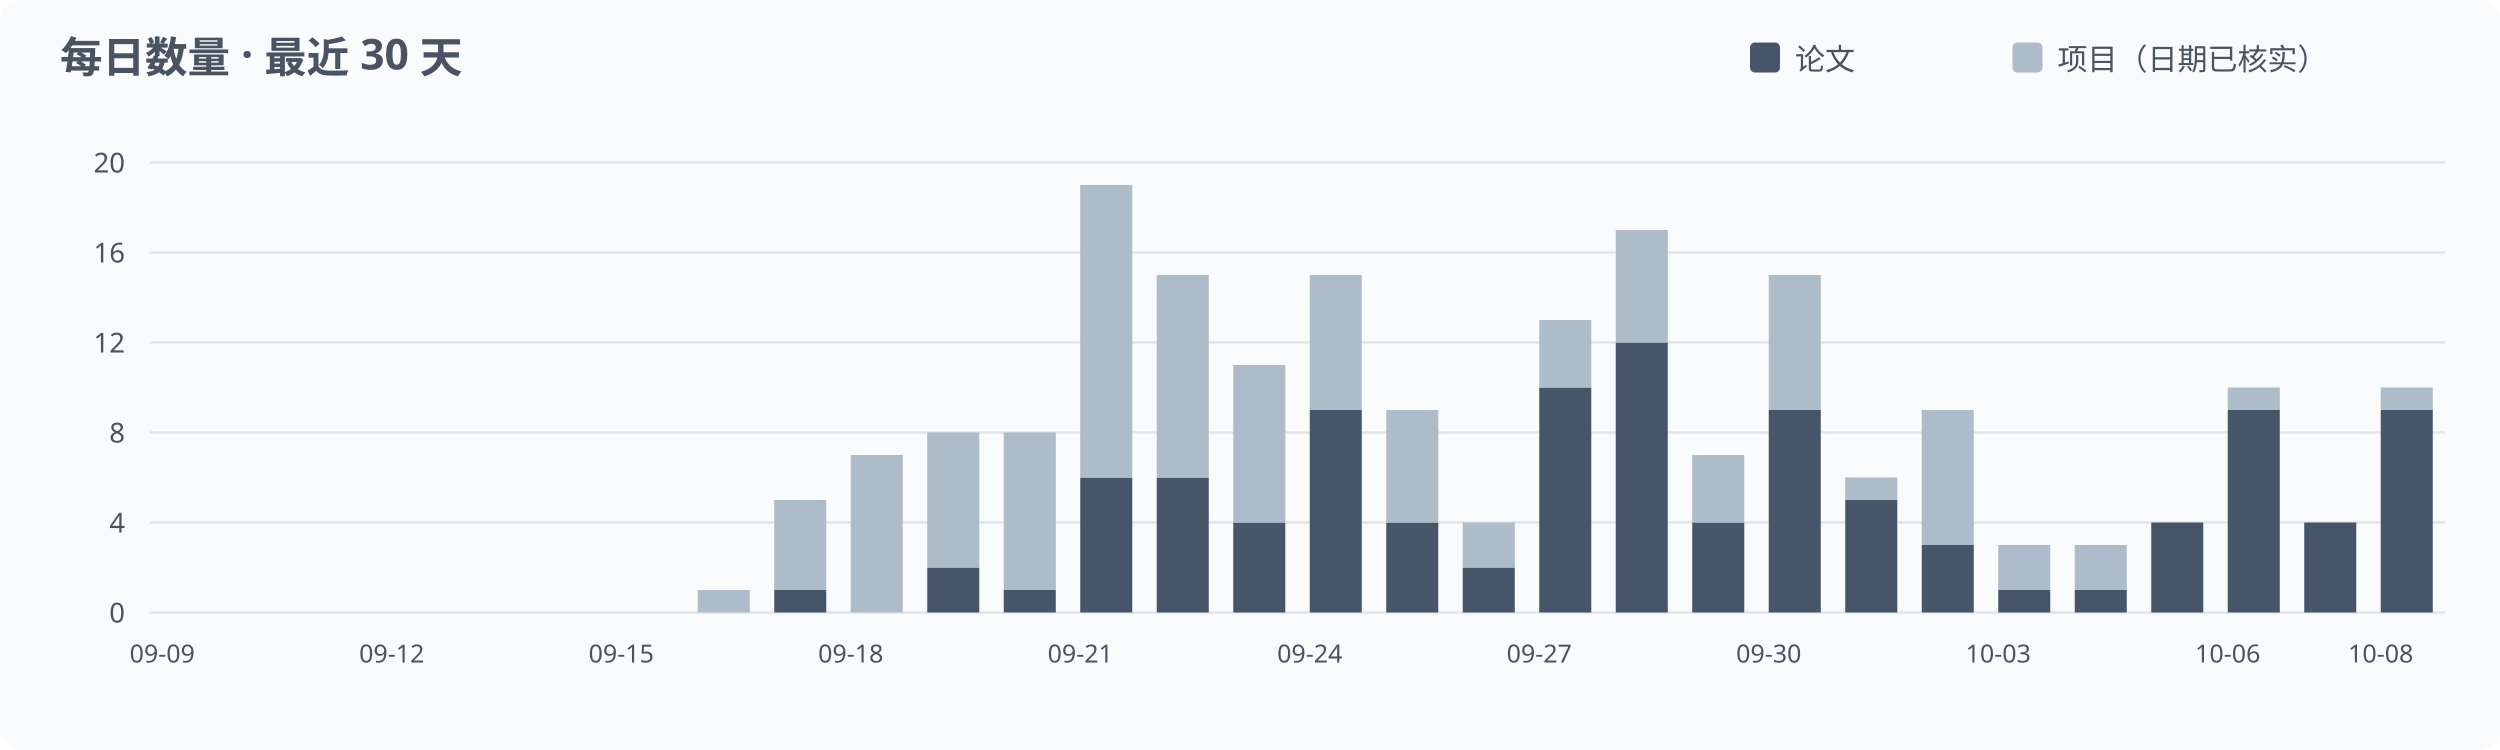
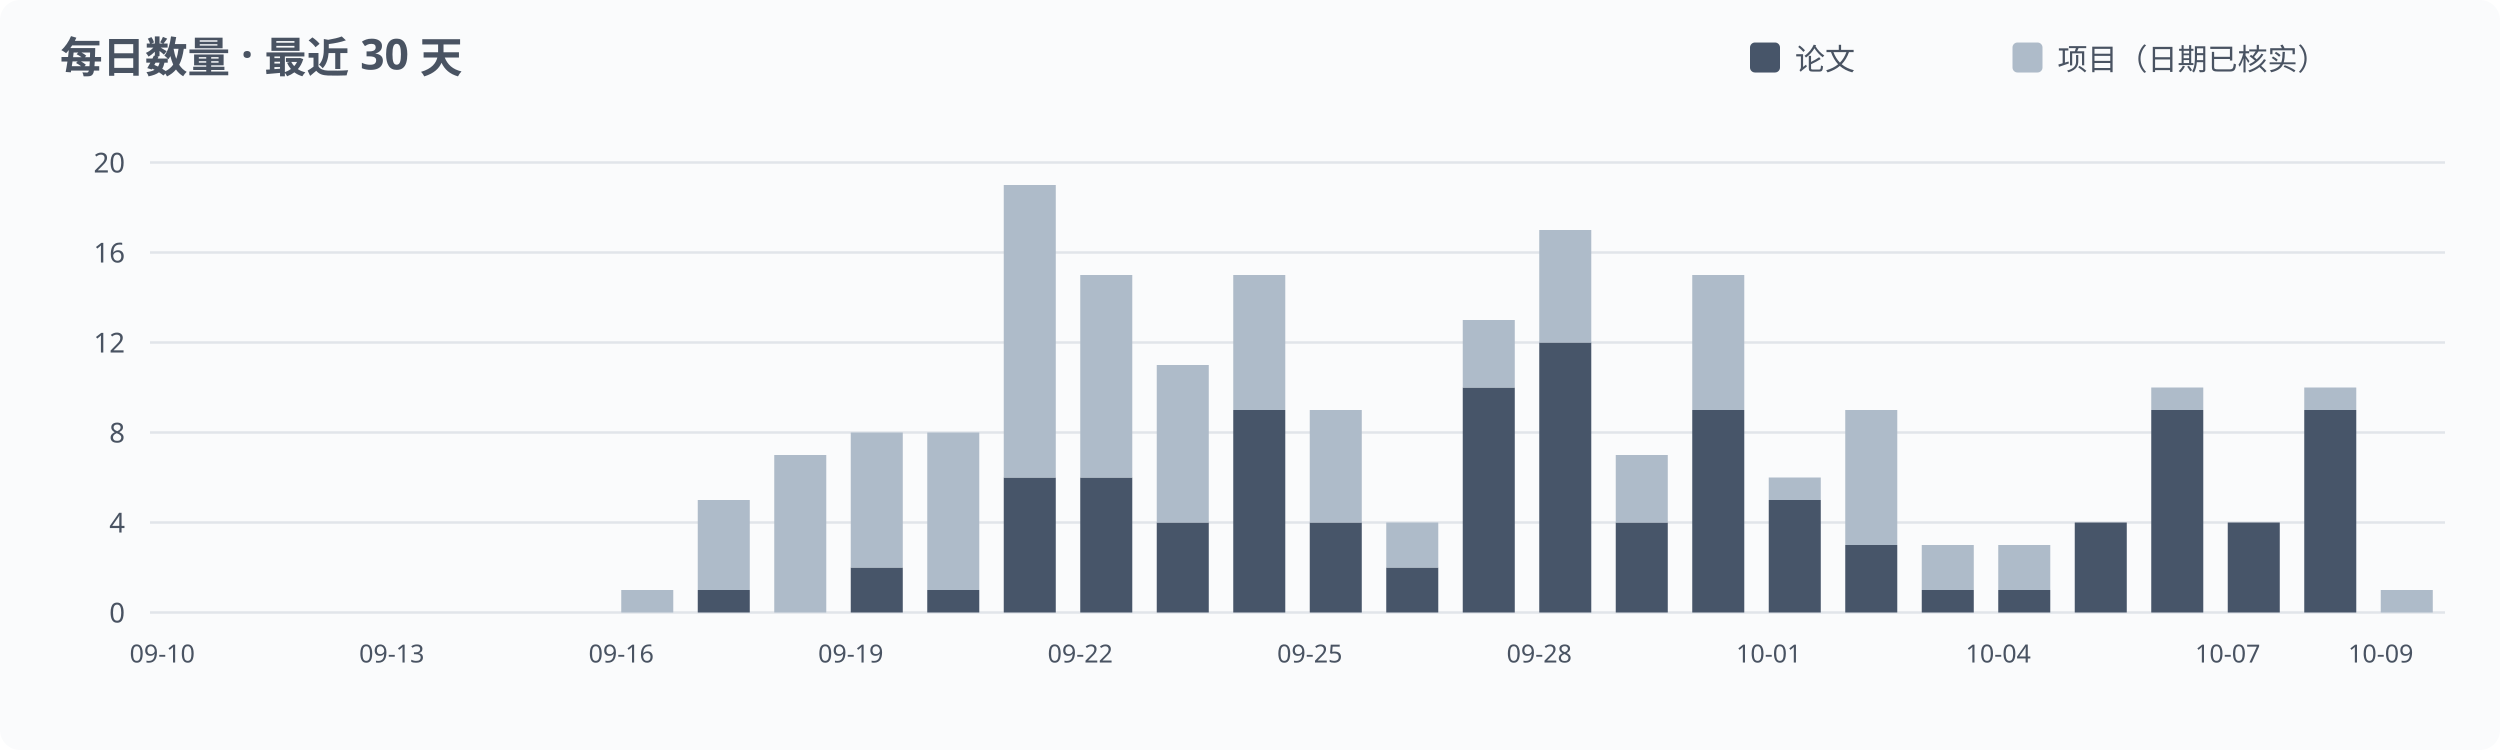
<svg xmlns="http://www.w3.org/2000/svg" width="1000" height="300" viewBox="0 0 1000 300" role="img" aria-labelledby="title desc">
  <rect width="100%" height="100%" rx="8" fill="#fafbfc" />
  <g font-family="system-ui,sans-serif" fill="#495362">
    <text x="24" y="29" font-size="17" font-weight="600">每日数量 · 最近 30 天</text>
    <rect x="700" y="17" width="12" height="12" rx="2" fill="#475569" />
    <text x="718" y="28" font-size="12">论文</text>
    <rect x="805" y="17" width="12" height="12" rx="2" fill="#aebbc9" />
    <text x="823" y="28" font-size="12">项目（日期已核实）</text>
    <path d="M60 245.0H978" stroke="#e1e5ea" />
    <text x="50" y="249.0" text-anchor="end" font-size="11">0</text>
    <path d="M60 209.0H978" stroke="#e1e5ea" />
    <text x="50" y="213.0" text-anchor="end" font-size="11">4</text>
    <path d="M60 173.0H978" stroke="#e1e5ea" />
    <text x="50" y="177.0" text-anchor="end" font-size="11">8</text>
    <path d="M60 137.0H978" stroke="#e1e5ea" />
    <text x="50" y="141.0" text-anchor="end" font-size="11">12</text>
    <path d="M60 101.0H978" stroke="#e1e5ea" />
    <text x="50" y="105.0" text-anchor="end" font-size="11">16</text>
    <path d="M60 65.0H978" stroke="#e1e5ea" />
    <text x="50" y="69.0" text-anchor="end" font-size="11">20</text>
    <rect x="64.90" y="245.00" width="20.81" height="0.00" fill="#475569" />
    <rect x="64.90" y="245.00" width="20.81" height="0.00" fill="#aebbc9" />
-     <text x="64.90" y="265" text-anchor="middle" font-size="10">09-09</text>
+     <text x="64.90" y="265" text-anchor="middle" font-size="10">09-10</text>
    <rect x="95.50" y="245.00" width="20.81" height="0.00" fill="#475569" />
    <rect x="95.50" y="245.00" width="20.81" height="0.00" fill="#aebbc9" />
    <rect x="126.10" y="245.00" width="20.81" height="0.00" fill="#475569" />
    <rect x="126.10" y="245.00" width="20.81" height="0.00" fill="#aebbc9" />
    <rect x="156.70" y="245.00" width="20.81" height="0.00" fill="#475569" />
    <rect x="156.70" y="245.00" width="20.81" height="0.00" fill="#aebbc9" />
-     <text x="156.70" y="265" text-anchor="middle" font-size="10">09-12</text>
+     <text x="156.70" y="265" text-anchor="middle" font-size="10">09-13</text>
    <rect x="187.30" y="245.00" width="20.81" height="0.00" fill="#475569" />
    <rect x="187.30" y="245.00" width="20.81" height="0.00" fill="#aebbc9" />
    <rect x="217.90" y="245.00" width="20.81" height="0.00" fill="#475569" />
    <rect x="217.90" y="245.00" width="20.81" height="0.00" fill="#aebbc9" />
    <rect x="248.50" y="245.00" width="20.81" height="0.00" fill="#475569" />
-     <rect x="248.50" y="245.00" width="20.81" height="0.00" fill="#aebbc9" />
-     <text x="248.50" y="265" text-anchor="middle" font-size="10">09-15</text>
-     <rect x="279.10" y="245.00" width="20.81" height="0.00" fill="#475569" />
-     <rect x="279.10" y="236.00" width="20.81" height="9.00" fill="#aebbc9" />
-     <rect x="309.70" y="236.00" width="20.81" height="9.00" fill="#475569" />
-     <rect x="309.70" y="200.00" width="20.81" height="36.00" fill="#aebbc9" />
-     <rect x="340.30" y="245.00" width="20.81" height="0.00" fill="#475569" />
-     <rect x="340.30" y="182.00" width="20.81" height="63.00" fill="#aebbc9" />
-     <text x="340.30" y="265" text-anchor="middle" font-size="10">09-18</text>
-     <rect x="370.90" y="227.00" width="20.81" height="18.00" fill="#475569" />
-     <rect x="370.90" y="173.00" width="20.81" height="54.00" fill="#aebbc9" />
-     <rect x="401.50" y="236.00" width="20.81" height="9.00" fill="#475569" />
-     <rect x="401.50" y="173.00" width="20.81" height="63.00" fill="#aebbc9" />
+     <rect x="248.50" y="236.00" width="20.81" height="9.00" fill="#aebbc9" />
+     <text x="248.50" y="265" text-anchor="middle" font-size="10">09-16</text>
+     <rect x="279.10" y="236.00" width="20.81" height="9.00" fill="#475569" />
+     <rect x="279.10" y="200.00" width="20.81" height="36.00" fill="#aebbc9" />
+     <rect x="309.70" y="245.00" width="20.81" height="0.00" fill="#475569" />
+     <rect x="309.70" y="182.00" width="20.81" height="63.00" fill="#aebbc9" />
+     <rect x="340.30" y="227.00" width="20.81" height="18.00" fill="#475569" />
+     <rect x="340.30" y="173.00" width="20.81" height="54.00" fill="#aebbc9" />
+     <text x="340.30" y="265" text-anchor="middle" font-size="10">09-19</text>
+     <rect x="370.90" y="236.00" width="20.81" height="9.00" fill="#475569" />
+     <rect x="370.90" y="173.00" width="20.81" height="63.00" fill="#aebbc9" />
+     <rect x="401.50" y="191.00" width="20.81" height="54.00" fill="#475569" />
+     <rect x="401.50" y="74.00" width="20.81" height="117.00" fill="#aebbc9" />
    <rect x="432.10" y="191.00" width="20.81" height="54.00" fill="#475569" />
-     <rect x="432.10" y="74.00" width="20.81" height="117.00" fill="#aebbc9" />
-     <text x="432.10" y="265" text-anchor="middle" font-size="10">09-21</text>
-     <rect x="462.70" y="191.00" width="20.81" height="54.00" fill="#475569" />
-     <rect x="462.70" y="110.00" width="20.81" height="81.00" fill="#aebbc9" />
-     <rect x="493.30" y="209.00" width="20.81" height="36.00" fill="#475569" />
-     <rect x="493.30" y="146.00" width="20.81" height="63.00" fill="#aebbc9" />
-     <rect x="523.90" y="164.00" width="20.81" height="81.00" fill="#475569" />
-     <rect x="523.90" y="110.00" width="20.81" height="54.00" fill="#aebbc9" />
-     <text x="523.90" y="265" text-anchor="middle" font-size="10">09-24</text>
-     <rect x="554.50" y="209.00" width="20.81" height="36.00" fill="#475569" />
-     <rect x="554.50" y="164.00" width="20.81" height="45.00" fill="#aebbc9" />
-     <rect x="585.10" y="227.00" width="20.81" height="18.00" fill="#475569" />
-     <rect x="585.10" y="209.00" width="20.81" height="18.00" fill="#aebbc9" />
-     <rect x="615.70" y="155.00" width="20.81" height="90.00" fill="#475569" />
-     <rect x="615.70" y="128.00" width="20.81" height="27.00" fill="#aebbc9" />
-     <text x="615.70" y="265" text-anchor="middle" font-size="10">09-27</text>
-     <rect x="646.30" y="137.00" width="20.81" height="108.00" fill="#475569" />
-     <rect x="646.30" y="92.00" width="20.81" height="45.00" fill="#aebbc9" />
-     <rect x="676.90" y="209.00" width="20.81" height="36.00" fill="#475569" />
-     <rect x="676.90" y="182.00" width="20.81" height="27.00" fill="#aebbc9" />
-     <rect x="707.50" y="164.00" width="20.81" height="81.00" fill="#475569" />
-     <rect x="707.50" y="110.00" width="20.81" height="54.00" fill="#aebbc9" />
-     <text x="707.50" y="265" text-anchor="middle" font-size="10">09-30</text>
-     <rect x="738.10" y="200.00" width="20.81" height="45.00" fill="#475569" />
-     <rect x="738.10" y="191.00" width="20.81" height="9.00" fill="#aebbc9" />
-     <rect x="768.70" y="218.00" width="20.81" height="27.00" fill="#475569" />
-     <rect x="768.70" y="164.00" width="20.81" height="54.00" fill="#aebbc9" />
+     <rect x="432.10" y="110.00" width="20.81" height="81.00" fill="#aebbc9" />
+     <text x="432.10" y="265" text-anchor="middle" font-size="10">09-22</text>
+     <rect x="462.70" y="209.00" width="20.81" height="36.00" fill="#475569" />
+     <rect x="462.70" y="146.00" width="20.81" height="63.00" fill="#aebbc9" />
+     <rect x="493.30" y="164.00" width="20.81" height="81.00" fill="#475569" />
+     <rect x="493.30" y="110.00" width="20.81" height="54.00" fill="#aebbc9" />
+     <rect x="523.90" y="209.00" width="20.81" height="36.00" fill="#475569" />
+     <rect x="523.90" y="164.00" width="20.81" height="45.00" fill="#aebbc9" />
+     <text x="523.90" y="265" text-anchor="middle" font-size="10">09-25</text>
+     <rect x="554.50" y="227.00" width="20.81" height="18.00" fill="#475569" />
+     <rect x="554.50" y="209.00" width="20.81" height="18.00" fill="#aebbc9" />
+     <rect x="585.10" y="155.00" width="20.81" height="90.00" fill="#475569" />
+     <rect x="585.10" y="128.00" width="20.81" height="27.00" fill="#aebbc9" />
+     <rect x="615.70" y="137.00" width="20.81" height="108.00" fill="#475569" />
+     <rect x="615.70" y="92.00" width="20.81" height="45.00" fill="#aebbc9" />
+     <text x="615.70" y="265" text-anchor="middle" font-size="10">09-28</text>
+     <rect x="646.30" y="209.00" width="20.81" height="36.00" fill="#475569" />
+     <rect x="646.30" y="182.00" width="20.81" height="27.00" fill="#aebbc9" />
+     <rect x="676.90" y="164.00" width="20.81" height="81.00" fill="#475569" />
+     <rect x="676.90" y="110.00" width="20.81" height="54.00" fill="#aebbc9" />
+     <rect x="707.50" y="200.00" width="20.81" height="45.00" fill="#475569" />
+     <rect x="707.50" y="191.00" width="20.81" height="9.00" fill="#aebbc9" />
+     <text x="707.50" y="265" text-anchor="middle" font-size="10">10-01</text>
+     <rect x="738.10" y="218.00" width="20.81" height="27.00" fill="#475569" />
+     <rect x="738.10" y="164.00" width="20.81" height="54.00" fill="#aebbc9" />
+     <rect x="768.70" y="236.00" width="20.81" height="9.00" fill="#475569" />
+     <rect x="768.70" y="218.00" width="20.81" height="18.00" fill="#aebbc9" />
    <rect x="799.30" y="236.00" width="20.81" height="9.00" fill="#475569" />
    <rect x="799.30" y="218.00" width="20.81" height="18.00" fill="#aebbc9" />
-     <text x="799.30" y="265" text-anchor="middle" font-size="10">10-03</text>
-     <rect x="829.90" y="236.00" width="20.81" height="9.00" fill="#475569" />
-     <rect x="829.90" y="218.00" width="20.81" height="18.00" fill="#aebbc9" />
-     <rect x="860.50" y="209.00" width="20.81" height="36.00" fill="#475569" />
-     <rect x="860.50" y="209.00" width="20.81" height="0.00" fill="#aebbc9" />
-     <rect x="891.10" y="164.00" width="20.81" height="81.00" fill="#475569" />
-     <rect x="891.10" y="155.00" width="20.81" height="9.00" fill="#aebbc9" />
-     <text x="891.10" y="265" text-anchor="middle" font-size="10">10-06</text>
-     <rect x="921.70" y="209.00" width="20.81" height="36.00" fill="#475569" />
-     <rect x="921.70" y="209.00" width="20.81" height="0.00" fill="#aebbc9" />
-     <rect x="952.30" y="164.00" width="20.81" height="81.00" fill="#475569" />
-     <rect x="952.30" y="155.00" width="20.81" height="9.00" fill="#aebbc9" />
-     <text x="952.30" y="265" text-anchor="middle" font-size="10">10-08</text>
+     <text x="799.30" y="265" text-anchor="middle" font-size="10">10-04</text>
+     <rect x="829.90" y="209.00" width="20.81" height="36.00" fill="#475569" />
+     <rect x="829.90" y="209.00" width="20.81" height="0.00" fill="#aebbc9" />
+     <rect x="860.50" y="164.00" width="20.81" height="81.00" fill="#475569" />
+     <rect x="860.50" y="155.00" width="20.81" height="9.00" fill="#aebbc9" />
+     <rect x="891.10" y="209.00" width="20.81" height="36.00" fill="#475569" />
+     <rect x="891.10" y="209.00" width="20.81" height="0.00" fill="#aebbc9" />
+     <text x="891.10" y="265" text-anchor="middle" font-size="10">10-07</text>
+     <rect x="921.70" y="164.00" width="20.81" height="81.00" fill="#475569" />
+     <rect x="921.70" y="155.00" width="20.81" height="9.00" fill="#aebbc9" />
+     <rect x="952.30" y="245.00" width="20.81" height="0.00" fill="#475569" />
+     <rect x="952.30" y="236.00" width="20.81" height="9.00" fill="#aebbc9" />
+     <text x="952.30" y="265" text-anchor="middle" font-size="10">10-09</text>
  </g>
</svg>
